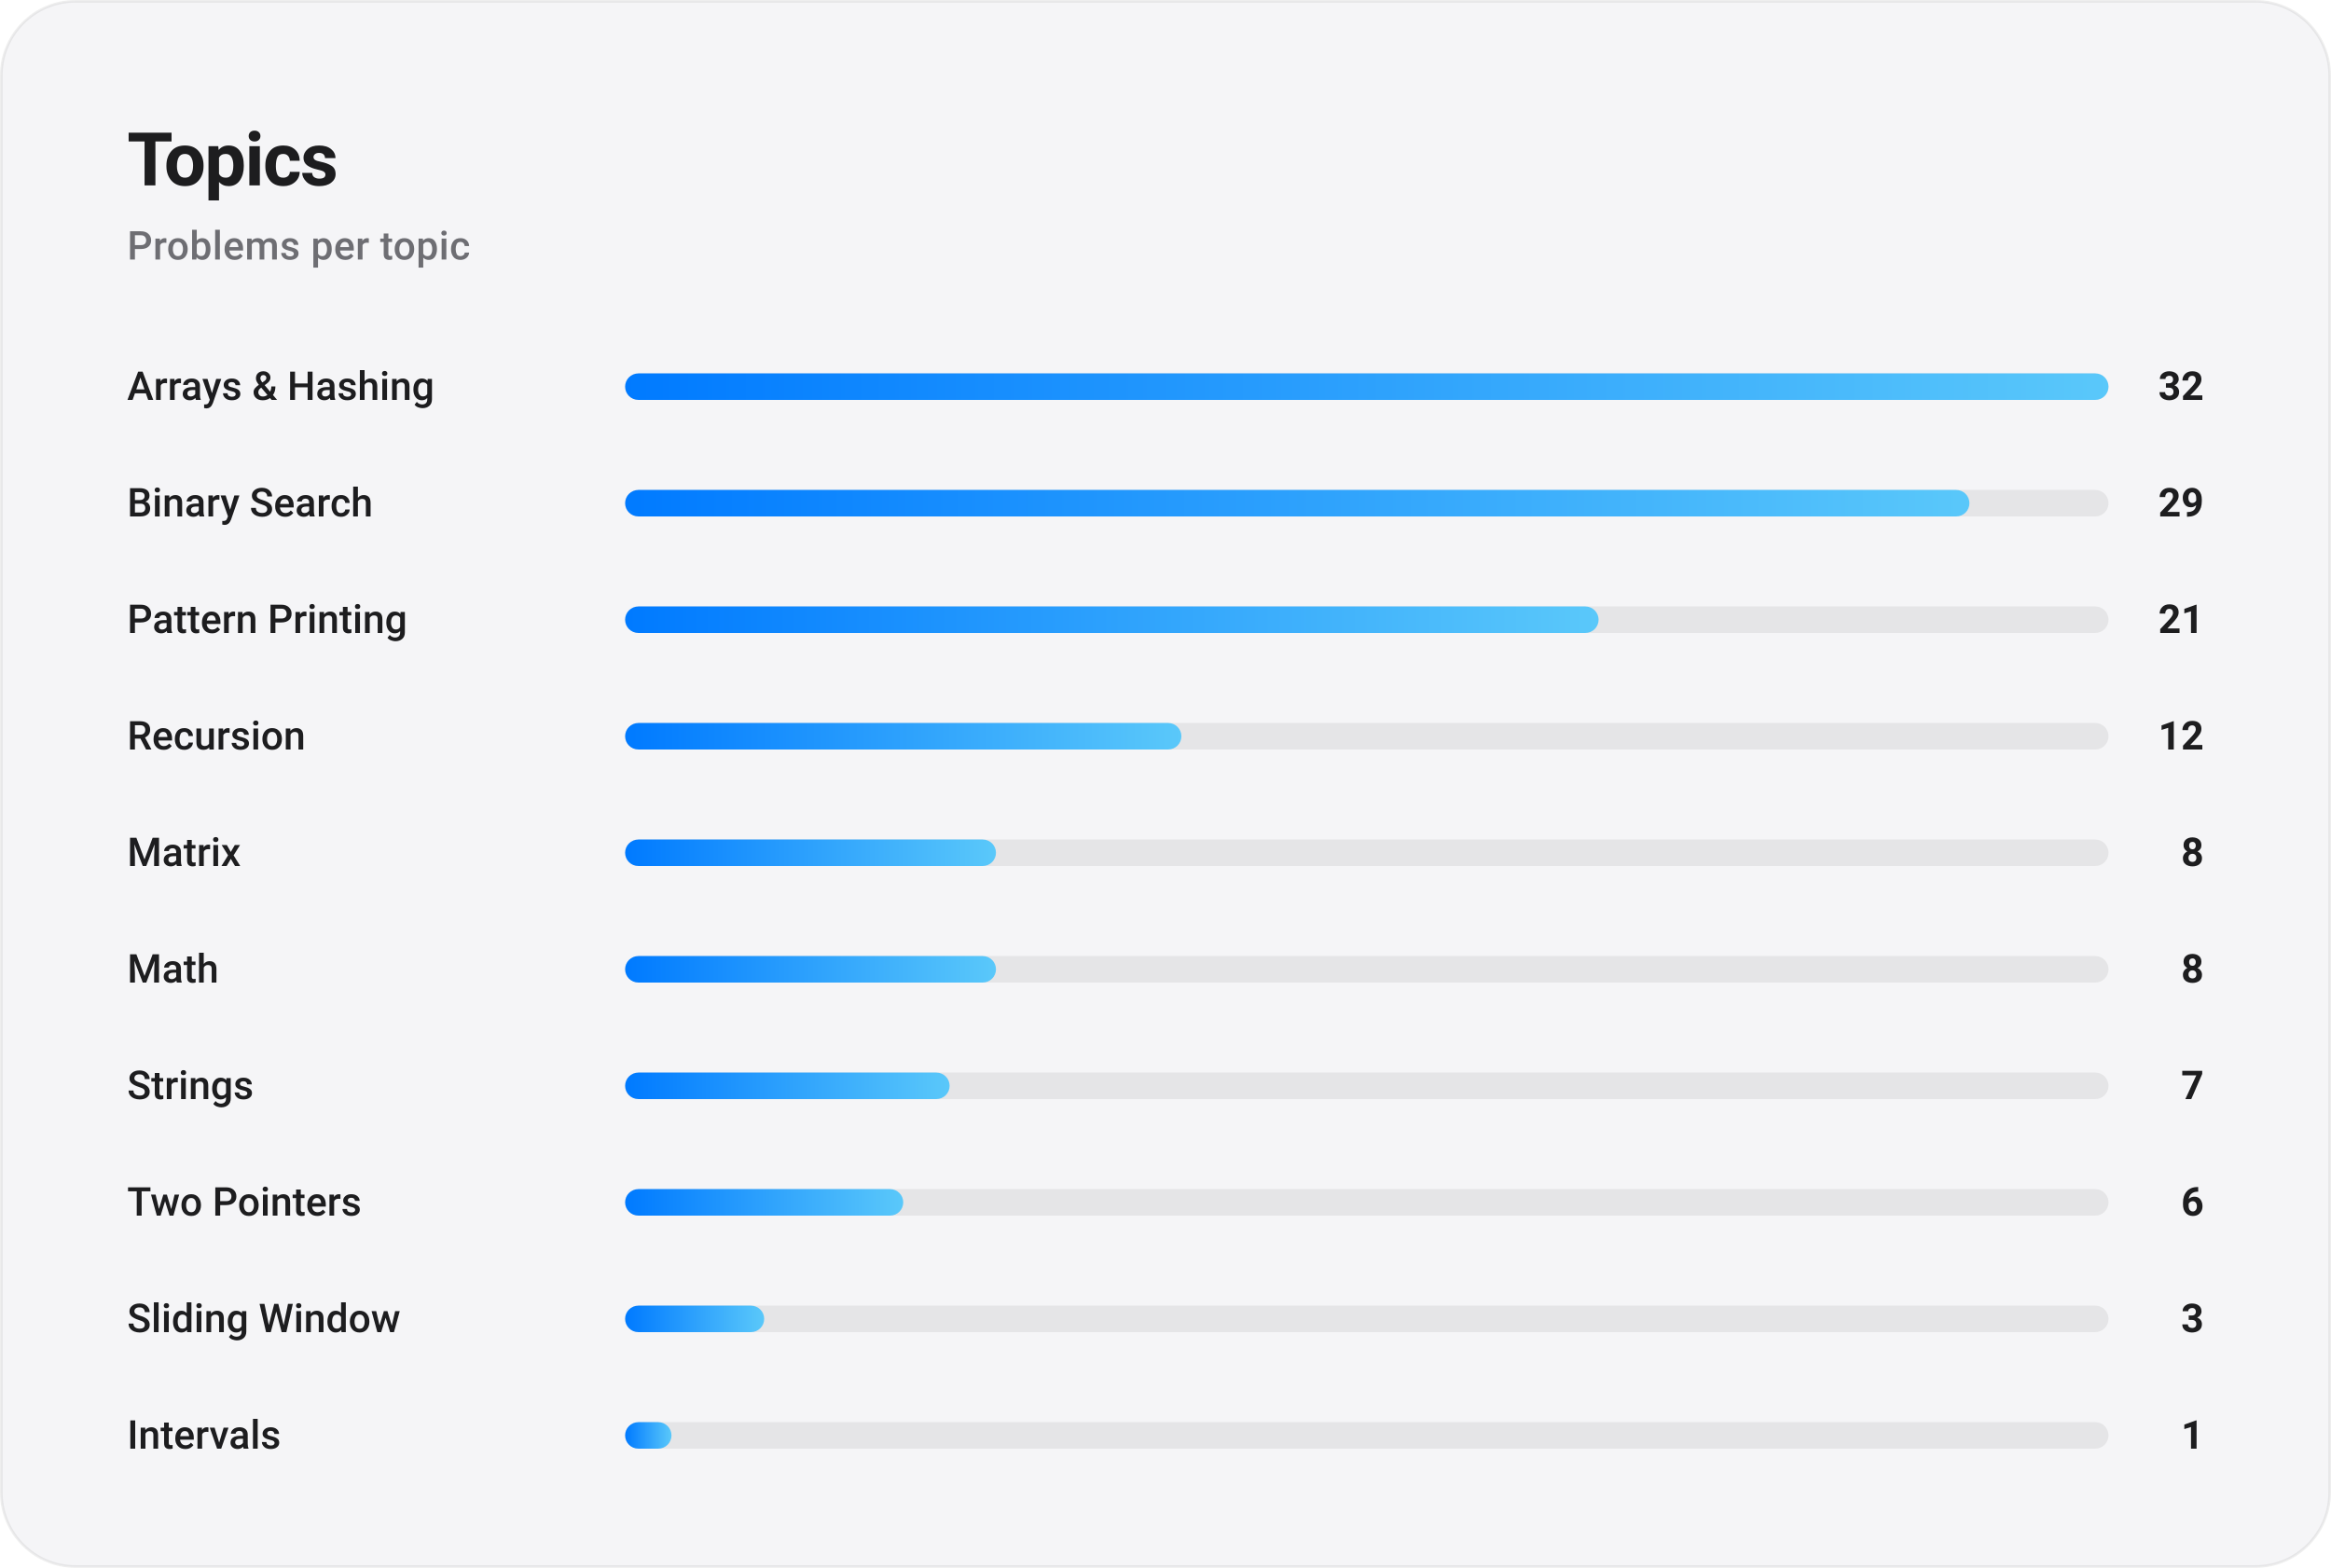
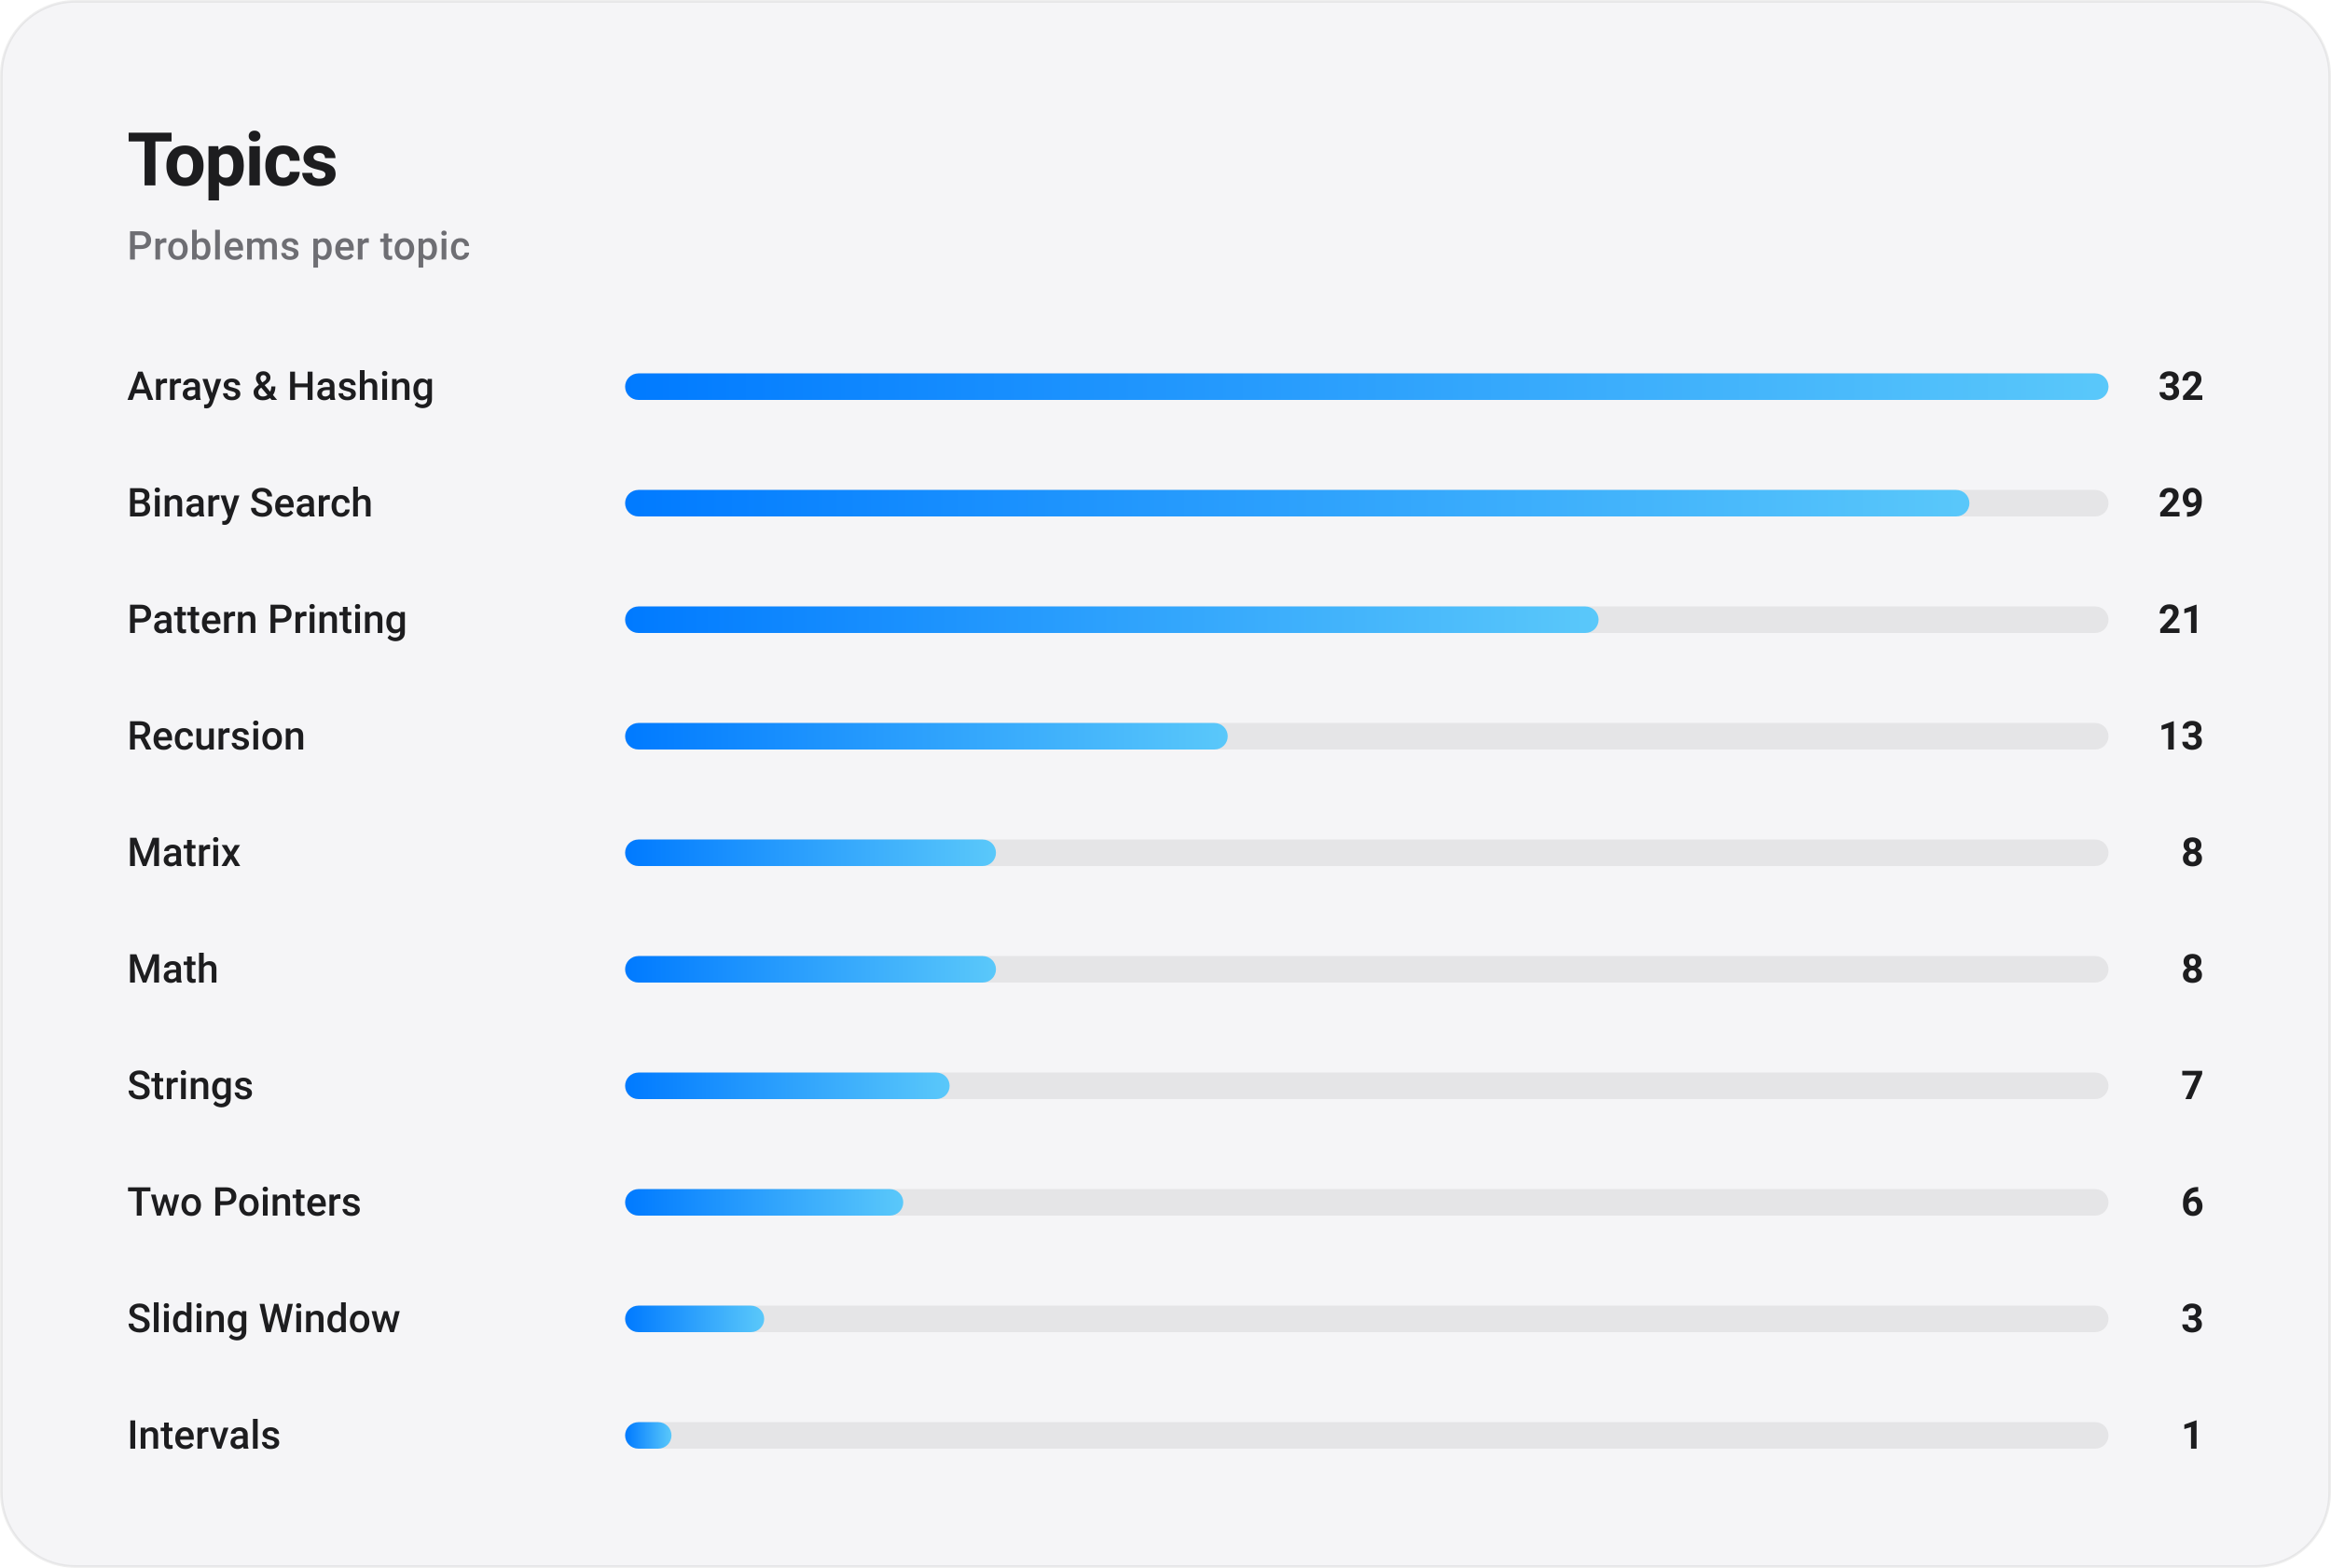
<svg xmlns="http://www.w3.org/2000/svg" width="880" height="592" viewBox="0 0 880 592" role="img" aria-labelledby="t d">
  <defs>
    <style>
text { font-family: -apple-system, BlinkMacSystemFont, "SF Pro Display", "SF Pro Text", "Segoe UI Variable Display", "Segoe UI", system-ui, Roboto, Helvetica, Arial, sans-serif; }
.num { font-variant-numeric: tabular-nums; }
@keyframes grow { from { transform: scaleX(0); } to { transform: scaleX(1); } }
@keyframes rise { from { transform: scaleY(0); } to { transform: scaleY(1); } }
@keyframes pop { from { opacity: 0; transform: scale(.92); } to { opacity: 1; transform: scale(1); } }
@keyframes fade { from { opacity: 0; transform: translateY(6px); } to { opacity: 1; transform: translateY(0); } }
.grow { transform-box: fill-box; transform-origin: 0% 50%; animation: grow .8s cubic-bezier(.22,1,.36,1) both; }
.rise { transform-box: fill-box; transform-origin: 50% 100%; animation: rise .8s cubic-bezier(.22,1,.36,1) both; }
.pop { transform-box: fill-box; transform-origin: 50% 50%; animation: pop .8s cubic-bezier(.22,1,.36,1) both; }
.fade { animation: fade .7s cubic-bezier(.22,1,.36,1) both; }
@media (prefers-reduced-motion: reduce) { .grow, .rise, .pop { transform-box: fill-box; transform-origin: 50% 50%; animation: pop .8s cubic-bezier(.22,1,.36,1) both; }
.fade { animation: none; } }
</style>
    <linearGradient id="acc" x1="0" y1="0" x2="1" y2="0">
      <stop offset="0" stop-color="#007AFF" />
      <stop offset="1" stop-color="#5AC8FA" />
    </linearGradient>
    <linearGradient id="accv" x1="0" y1="1" x2="0" y2="0">
      <stop offset="0" stop-color="#007AFF" />
      <stop offset="1" stop-color="#5AC8FA" />
    </linearGradient>
  </defs>
  <rect x="0.5" y="0.5" width="879" height="591" rx="28" fill="#F5F5F7" stroke="rgba(0,0,0,0.07)" />
  <text x="48" y="70" font-size="28" font-weight="700" fill="#1D1D1F" text-anchor="start" letter-spacing="-0.02em">Topics</text>
  <text x="48" y="98" font-size="15" font-weight="500" fill="#6E6E73" text-anchor="start" letter-spacing="0.01em">Problems per topic</text>
  <text x="48" y="151" font-size="15" font-weight="500" fill="#1D1D1F" text-anchor="start" letter-spacing="0.0em">Arrays &amp; Hashing</text>
  <rect x="236" y="141" width="560" height="10" rx="5" fill="rgba(0,0,0,0.07)" />
  <rect class="grow" style="animation-delay:0ms" x="236" y="141" width="560.0" height="10" rx="5" fill="url(#acc)" />
  <text x="832" y="151" font-size="15" font-weight="650" fill="#1D1D1F" text-anchor="end" letter-spacing="0.0em" class="num">32</text>
  <text x="48" y="195" font-size="15" font-weight="500" fill="#1D1D1F" text-anchor="start" letter-spacing="0.0em">Binary Search</text>
  <rect x="236" y="185" width="560" height="10" rx="5" fill="rgba(0,0,0,0.07)" />
  <rect class="grow" style="animation-delay:60ms" x="236" y="185" width="507.5" height="10" rx="5" fill="url(#acc)" />
  <text x="832" y="195" font-size="15" font-weight="650" fill="#1D1D1F" text-anchor="end" letter-spacing="0.0em" class="num">29</text>
  <text x="48" y="239" font-size="15" font-weight="500" fill="#1D1D1F" text-anchor="start" letter-spacing="0.0em">Pattern Printing</text>
  <rect x="236" y="229" width="560" height="10" rx="5" fill="rgba(0,0,0,0.07)" />
  <rect class="grow" style="animation-delay:120ms" x="236" y="229" width="367.5" height="10" rx="5" fill="url(#acc)" />
  <text x="832" y="239" font-size="15" font-weight="650" fill="#1D1D1F" text-anchor="end" letter-spacing="0.0em" class="num">21</text>
  <text x="48" y="283" font-size="15" font-weight="500" fill="#1D1D1F" text-anchor="start" letter-spacing="0.0em">Recursion</text>
  <rect x="236" y="273" width="560" height="10" rx="5" fill="rgba(0,0,0,0.07)" />
-   <rect class="grow" style="animation-delay:180ms" x="236" y="273" width="210.0" height="10" rx="5" fill="url(#acc)" />
-   <text x="832" y="283" font-size="15" font-weight="650" fill="#1D1D1F" text-anchor="end" letter-spacing="0.0em" class="num">12</text>
+   <rect class="grow" style="animation-delay:180ms" x="236" y="273" width="227.5" height="10" rx="5" fill="url(#acc)" />
+   <text x="832" y="283" font-size="15" font-weight="650" fill="#1D1D1F" text-anchor="end" letter-spacing="0.0em" class="num">13</text>
  <text x="48" y="327" font-size="15" font-weight="500" fill="#1D1D1F" text-anchor="start" letter-spacing="0.0em">Matrix</text>
  <rect x="236" y="317" width="560" height="10" rx="5" fill="rgba(0,0,0,0.07)" />
  <rect class="grow" style="animation-delay:240ms" x="236" y="317" width="140.0" height="10" rx="5" fill="url(#acc)" />
  <text x="832" y="327" font-size="15" font-weight="650" fill="#1D1D1F" text-anchor="end" letter-spacing="0.0em" class="num">8</text>
  <text x="48" y="371" font-size="15" font-weight="500" fill="#1D1D1F" text-anchor="start" letter-spacing="0.0em">Math</text>
  <rect x="236" y="361" width="560" height="10" rx="5" fill="rgba(0,0,0,0.07)" />
  <rect class="grow" style="animation-delay:300ms" x="236" y="361" width="140.0" height="10" rx="5" fill="url(#acc)" />
  <text x="832" y="371" font-size="15" font-weight="650" fill="#1D1D1F" text-anchor="end" letter-spacing="0.0em" class="num">8</text>
  <text x="48" y="415" font-size="15" font-weight="500" fill="#1D1D1F" text-anchor="start" letter-spacing="0.0em">Strings</text>
  <rect x="236" y="405" width="560" height="10" rx="5" fill="rgba(0,0,0,0.07)" />
  <rect class="grow" style="animation-delay:360ms" x="236" y="405" width="122.5" height="10" rx="5" fill="url(#acc)" />
  <text x="832" y="415" font-size="15" font-weight="650" fill="#1D1D1F" text-anchor="end" letter-spacing="0.0em" class="num">7</text>
  <text x="48" y="459" font-size="15" font-weight="500" fill="#1D1D1F" text-anchor="start" letter-spacing="0.0em">Two Pointers</text>
  <rect x="236" y="449" width="560" height="10" rx="5" fill="rgba(0,0,0,0.07)" />
  <rect class="grow" style="animation-delay:420ms" x="236" y="449" width="105.0" height="10" rx="5" fill="url(#acc)" />
  <text x="832" y="459" font-size="15" font-weight="650" fill="#1D1D1F" text-anchor="end" letter-spacing="0.0em" class="num">6</text>
  <text x="48" y="503" font-size="15" font-weight="500" fill="#1D1D1F" text-anchor="start" letter-spacing="0.0em">Sliding Window</text>
  <rect x="236" y="493" width="560" height="10" rx="5" fill="rgba(0,0,0,0.07)" />
  <rect class="grow" style="animation-delay:480ms" x="236" y="493" width="52.5" height="10" rx="5" fill="url(#acc)" />
  <text x="832" y="503" font-size="15" font-weight="650" fill="#1D1D1F" text-anchor="end" letter-spacing="0.0em" class="num">3</text>
  <text x="48" y="547" font-size="15" font-weight="500" fill="#1D1D1F" text-anchor="start" letter-spacing="0.0em">Intervals</text>
  <rect x="236" y="537" width="560" height="10" rx="5" fill="rgba(0,0,0,0.07)" />
  <rect class="grow" style="animation-delay:540ms" x="236" y="537" width="17.5" height="10" rx="5" fill="url(#acc)" />
  <text x="832" y="547" font-size="15" font-weight="650" fill="#1D1D1F" text-anchor="end" letter-spacing="0.0em" class="num">1</text>
</svg>
